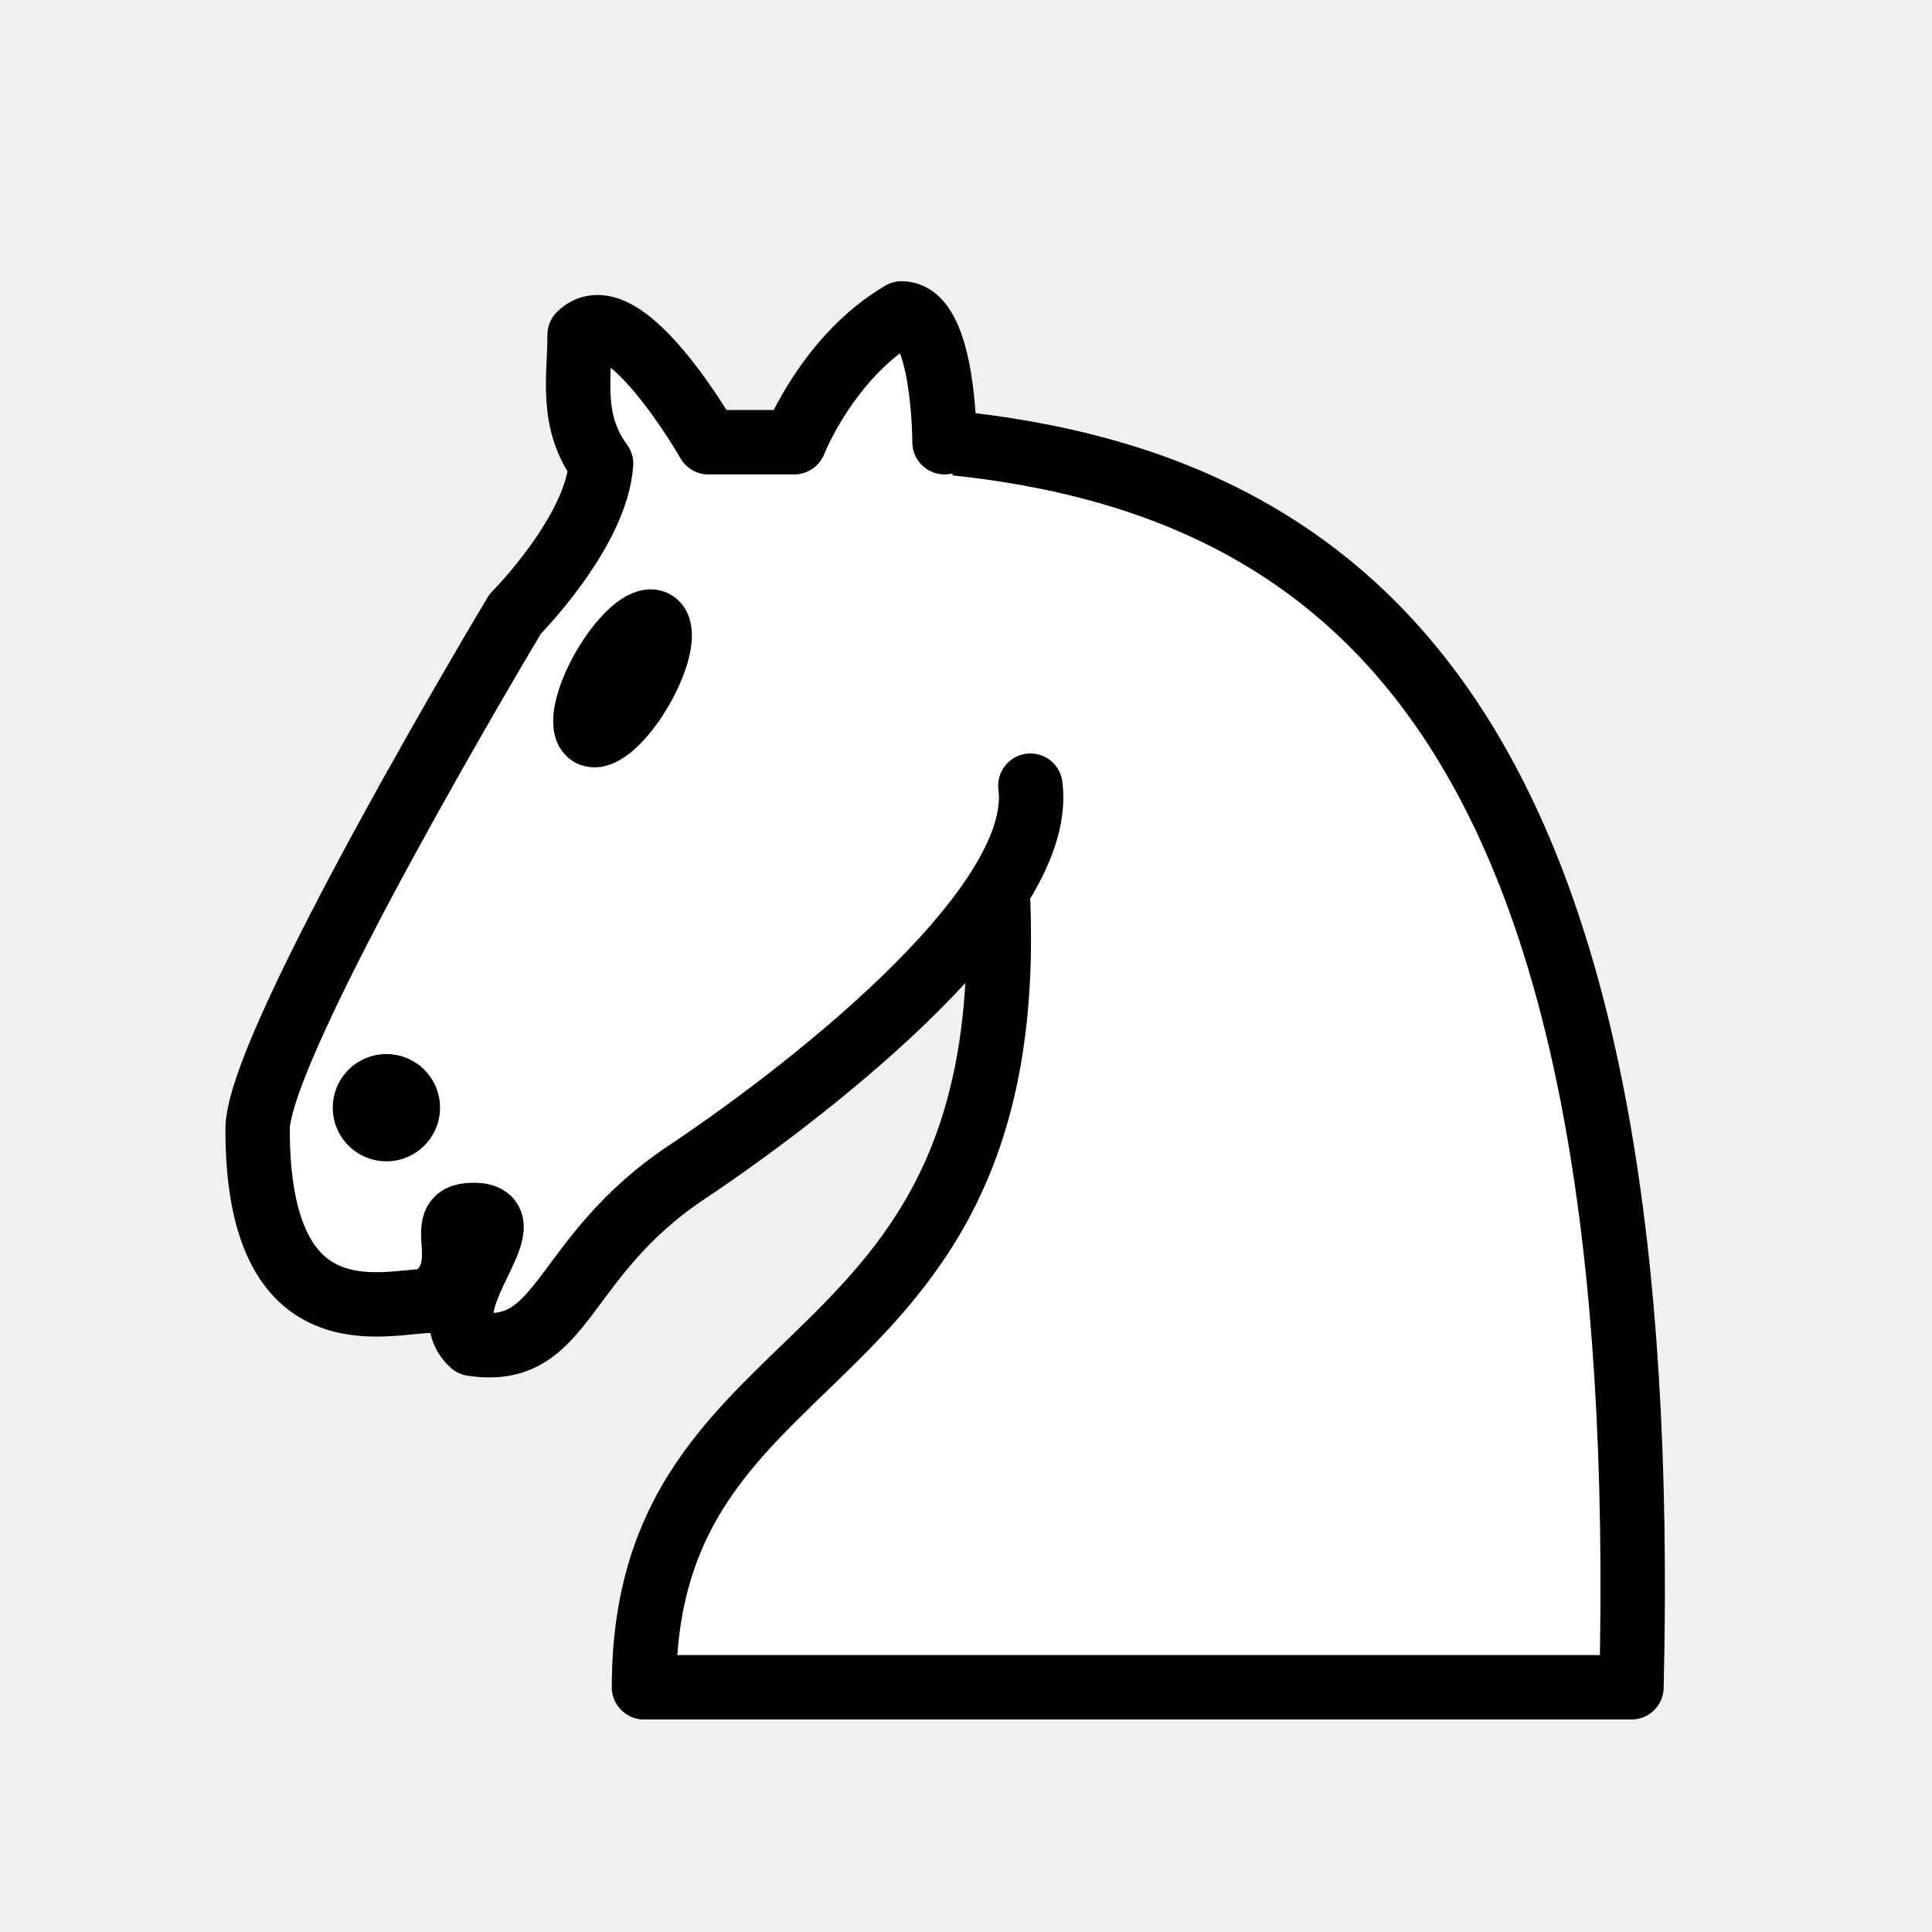
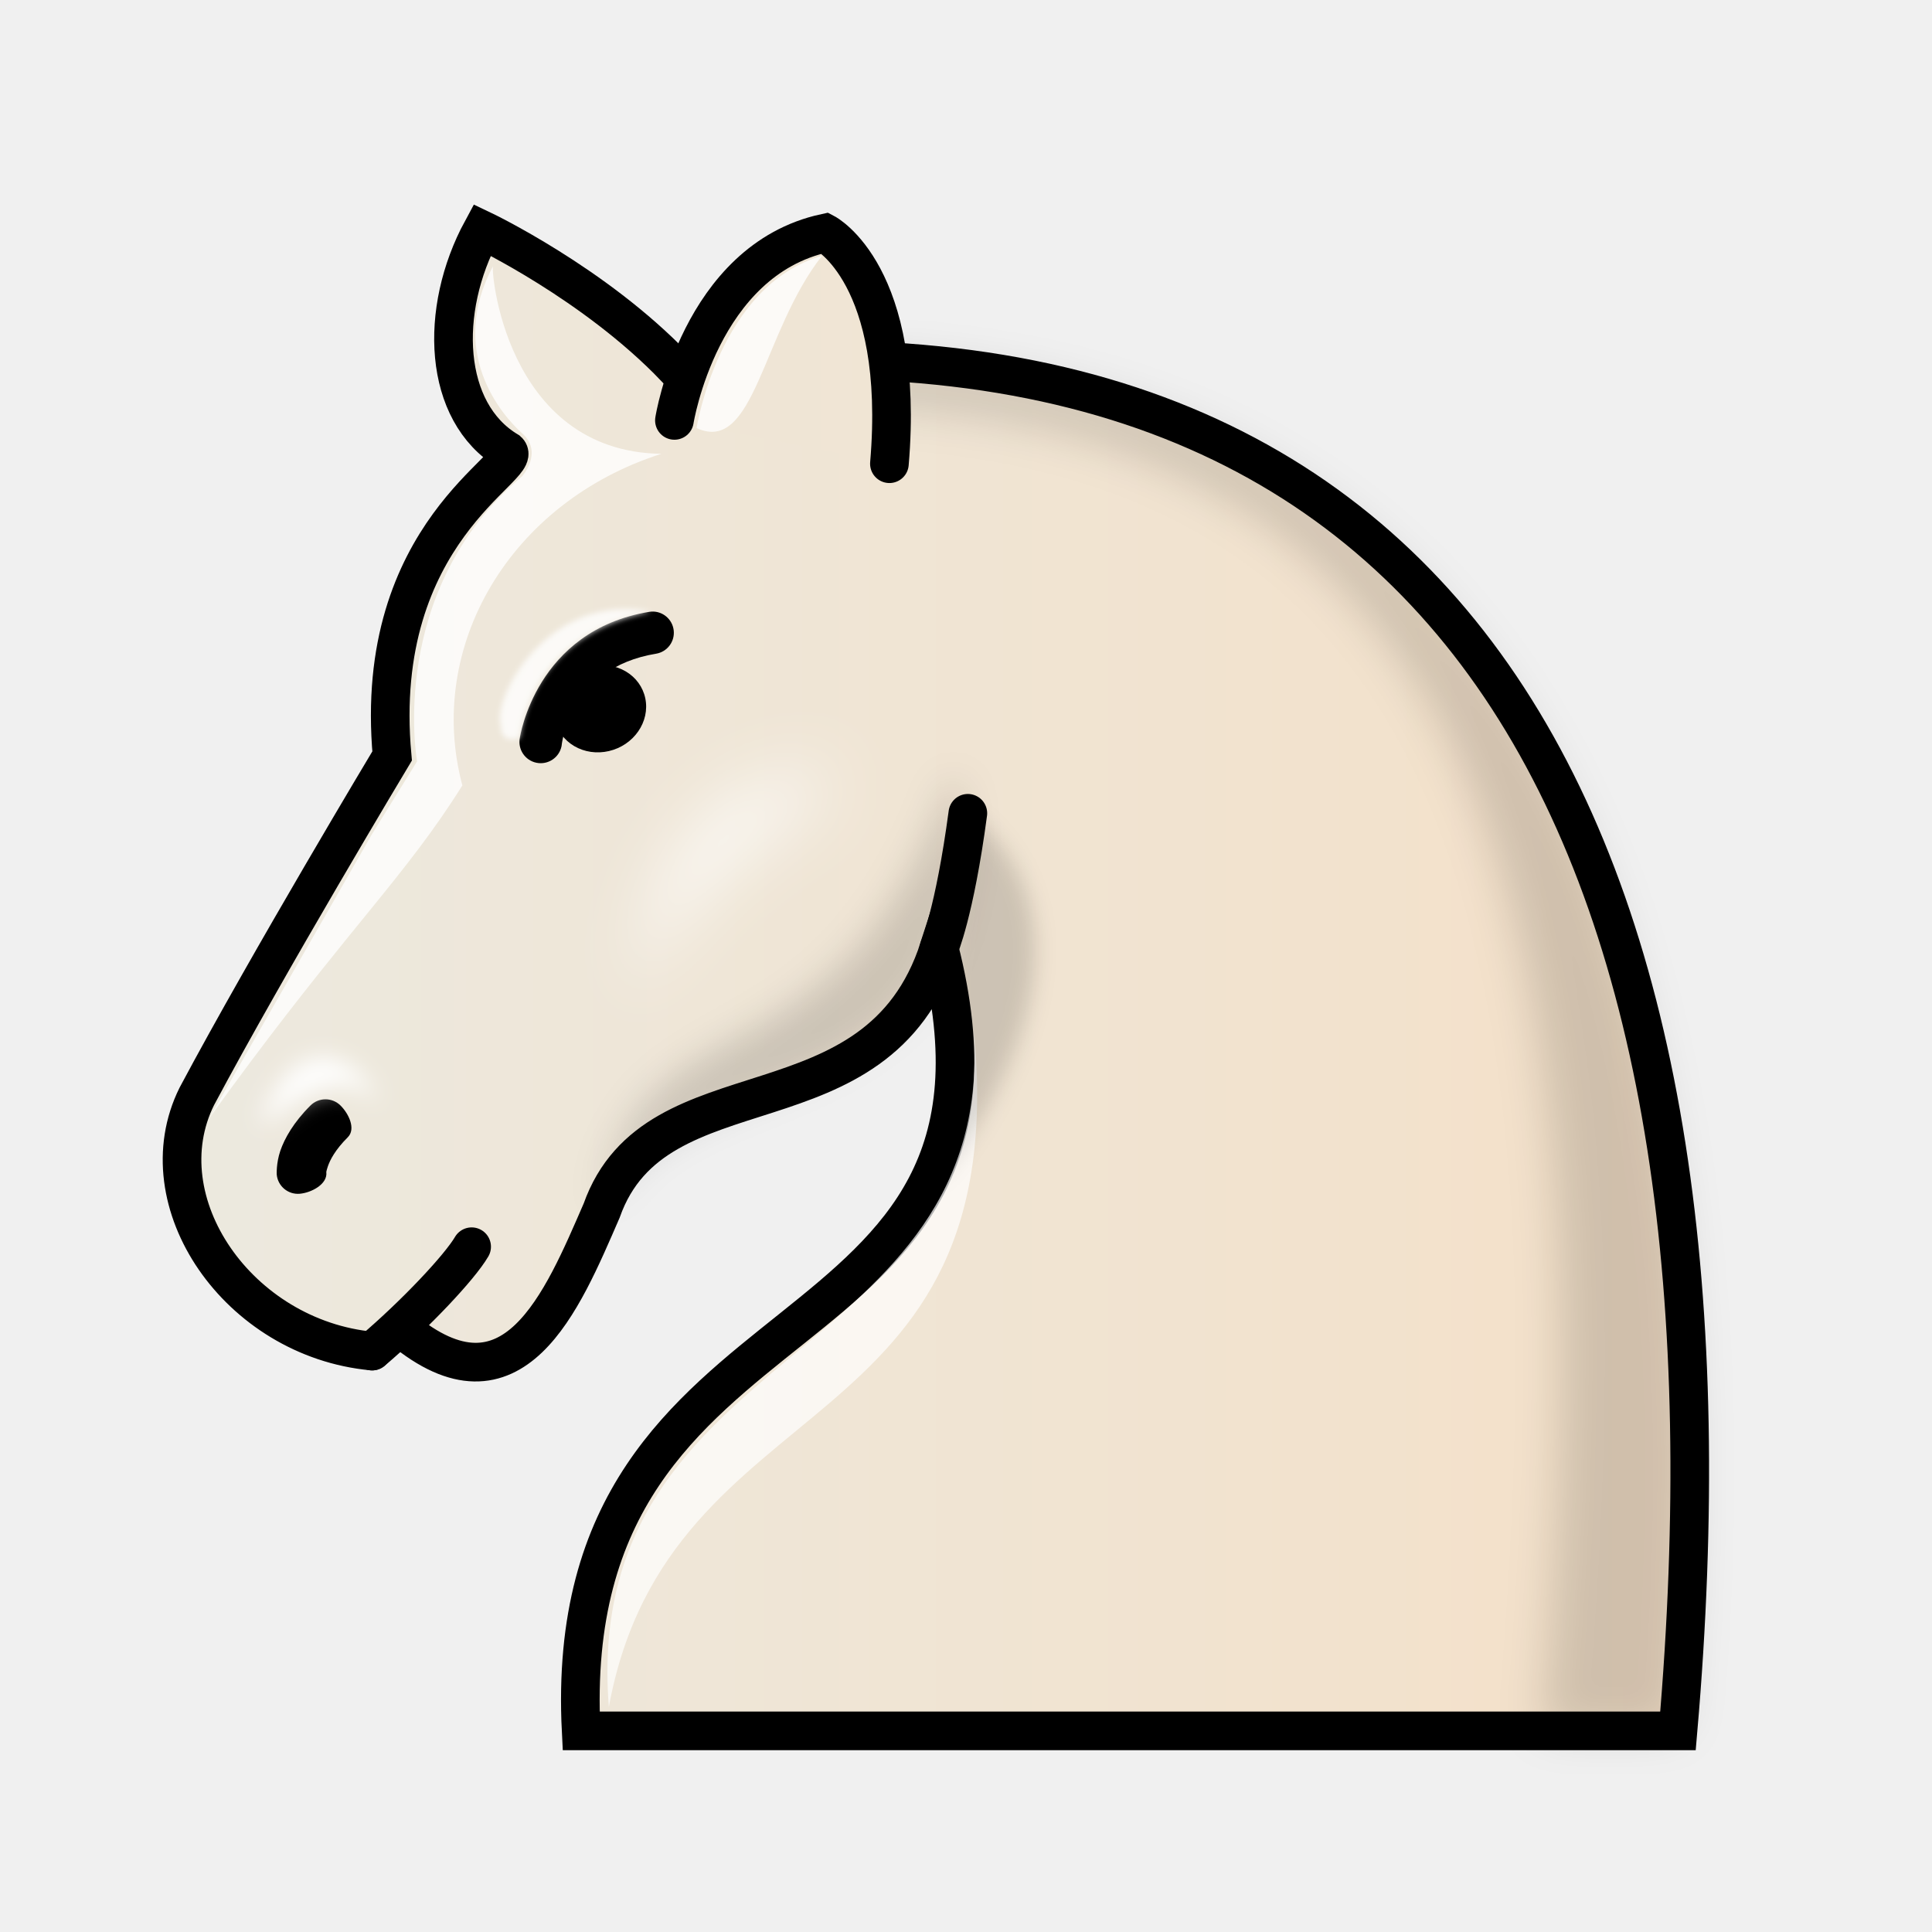
- <svg xmlns="http://www.w3.org/2000/svg" version="1.1" width="45" height="45">
-   <g style="opacity:1; fill:none; fill-opacity:1; fill-rule:evenodd; stroke:#000000; stroke-width:1.5; stroke-linecap:round;stroke-linejoin:round;stroke-miterlimit:4; stroke-dasharray:none; stroke-opacity:1;" transform="translate(0,0.3)">
-     <path d="M 22,10 C 32.5,11 38.5,18 38,39 L 15,39 C 15,30 25,32.5 23,18" style="fill:#ffffff; stroke:#000000;" />
-     <path d="M 24,18 C 24.38,20.91 18.45,25.37 16,27 C 13,29 13.18,31.34 11,31 C 9.958,30.06 12.41,27.96 11,28 C 10,28 11.19,29.23 10,30 C 9,30 5.997,31 6,26 C 6,24 12,14 12,14 C 12,14 13.89,12.1 14,10.5 C 13.27,9.506 13.5,8.5 13.5,7.5 C 14.5,6.5 16.5,10 16.5,10 L 18.5,10 C 18.5,10 19.28,8.008 21,7 C 22,7 22,10 22,10" style="fill:#ffffff; stroke:#000000;" />
-     <path d="M 9.5 25.5 A 0.5 0.5 0 1 1 8.5,25.5 A 0.5 0.5 0 1 1 9.5 25.5 z" style="fill:#000000; stroke:#000000;" />
-     <path d="M 15 15.5 A 0.5 1.5 0 1 1  14,15.5 A 0.5 1.5 0 1 1  15 15.5 z" transform="matrix(0.866,0.5,-0.5,0.866,9.693,-5.173)" style="fill:#000000; stroke:#000000;" />
-   </g>
+ <svg xmlns="http://www.w3.org/2000/svg" xmlns:xlink="http://www.w3.org/1999/xlink" fill-rule="evenodd" clip-rule="evenodd" image-rendering="optimizeQuality" shape-rendering="geometricPrecision" text-rendering="geometricPrecision" viewBox="0 1.5 50 50">
+   <defs>
+     <filter id="c" width="1.128" height="1.077" x="-.064" y="-.038" color-interpolation-filters="sRGB">
+       <feGaussianBlur stdDeviation=".57" />
+     </filter>
+     <filter id="e" width="1.469" height="1.834" x="-.234" y="-.417" color-interpolation-filters="sRGB">
+       <feGaussianBlur stdDeviation=".299" />
+     </filter>
+     <filter id="f" width="1.238" height="1.198" x="-.119" y="-.099" color-interpolation-filters="sRGB">
+       <feGaussianBlur stdDeviation=".467" />
+     </filter>
+     <filter id="g" width="1.089" height="1.104" x="-.045" y="-.052" color-interpolation-filters="sRGB">
+       <feGaussianBlur stdDeviation=".073" />
+     </filter>
+     <filter id="h" width="1.641" height="1.823" x="-.321" y="-.411" color-interpolation-filters="sRGB">
+       <feGaussianBlur stdDeviation="1.013" />
+     </filter>
+     <filter id="i" width="1.479" height="1.139" x="-.239" y="-.07" color-interpolation-filters="sRGB">
+       <feGaussianBlur stdDeviation=".279" />
+     </filter>
+     <linearGradient id="a" x1="9.241" x2="40.761" y1="27.266" y2="27.266" gradientTransform="matrix(.98495 0 0 .98605 .376 .641)" gradientUnits="userSpaceOnUse">
+       <stop offset="0" stop-color="#ece9df" />
+       <stop offset="1" stop-color="#f4e0c8" />
+     </linearGradient>
+     <linearGradient xlink:href="#a" id="b" x1="-736.5" x2="-696.5" y1="-367.96" y2="-367.96" gradientTransform="matrix(.99995 0 0 .99606 740.69 393.31)" gradientUnits="userSpaceOnUse" />
+     <linearGradient xlink:href="#a" id="d" x1="-116.32" x2="-77.199" y1="299.9" y2="299.9" gradientTransform="matrix(1.1045 0 0 1.0827 130.81 -314.94)" gradientUnits="userSpaceOnUse" />
+   </defs>
+   <path fill="url(#b)" stroke="#000" stroke-dashoffset="1.852" stroke-linecap="round" d="M10.393 35.883c2.887 2.407 4.157-.702 5.178-3.053 1.398-3.953 7.128-1.826 8.733-6.795 2.83 11.085-9.865 8.393-9.264 20.26h28.386c1.913-22.102-5.002-37.42-25.957-35.287-2.083-2.176-4.992-3.558-4.992-3.558-1.13 2.085-1.012 4.716.667 5.722.439.4-3.527 2.078-2.996 7.892 0 0-3.192 5.317-5.055 8.811-1.356 2.732 1.074 6.265 4.536 6.59" />
+   <path d="M16.859 17.328a.472.472 0 0 0-.053.006c-2.943.479-3.352 3.258-3.352 3.258a.55.55 0 0 0 1.079.218s.172-2.023 2.451-2.393a.549.549 0 0 0-.125-1.089" color="#000" style="font-feature-settings:normal;font-variant-alternates:normal;font-variant-caps:normal;font-variant-east-asian:normal;font-variant-ligatures:normal;font-variant-numeric:normal;font-variant-position:normal;font-variation-settings:normal;inline-size:0;isolation:auto;mix-blend-mode:normal;shape-margin:0;shape-padding:0;text-decoration-color:#000;text-decoration-line:none;text-decoration-style:solid;text-indent:0;text-orientation:mixed;text-transform:none;white-space:normal" />
+   <path d="M16.7 19.572a1.117 1.204 69.395 0 1-.943 1.366 1.117 1.204 69.395 0 1-1.401-.825 1.117 1.204 69.395 0 1 .943-1.366 1.117 1.204 69.395 0 1 1.401.825" paint-order="markers fill stroke" />
+   <path d="M8.419 29.95a.55.55 0 0 0-.384.16c-.438.436-.669.85-.78 1.172-.11.323-.093.617-.093.617a.55.55 0 0 0 .597.495c.304-.027.715-.248.687-.55 0 0-.014 0 .04-.162.056-.16.184-.42.514-.749.215-.214.028-.609-.188-.823a.552.552 0 0 0-.393-.16" color="#000" style="font-feature-settings:normal;font-variant-alternates:normal;font-variant-caps:normal;font-variant-east-asian:normal;font-variant-ligatures:normal;font-variant-numeric:normal;font-variant-position:normal;font-variation-settings:normal;inline-size:0;isolation:auto;mix-blend-mode:normal;shape-margin:0;shape-padding:0;text-decoration-color:#000;text-decoration-line:none;text-decoration-style:solid;text-indent:0;text-orientation:mixed;text-transform:none;white-space:normal" />
+   <path d="M-718.42-382.86c17.099.645 19.298 14.991 17.595 34.473h3.526c1.754-20.341-3.914-34.957-21.01-35.602z" filter="url(#c)" opacity=".15" transform="matrix(.99995 0 0 .99606 740.69 393.31)" />
+   <path fill="url(#d)" stroke="#000" stroke-linecap="round" d="M17.454 12.38s.652-4.143 3.9-4.848c0 0 2.08 1.085 1.664 5.969" paint-order="markers fill stroke" />
+   <path fill="none" stroke="#000" stroke-linecap="round" d="M12.206 33.765c-.306.526-1.452 1.747-2.575 2.701" />
+   <path fill="#fff" d="m5.427 30.42 4.195-7.324 1.172-1.892s-.797-4.414 2.719-7.38c0 0 .554-.615.003-1.107-.553-.492-1.936-2.128-.753-4.336-.077-.022.274 4.806 4.353 4.864-3.919 1.25-6.11 4.99-5.15 8.582-.736 1.173-1.458 2.08-2.375 3.208-.82 1.01-1.796 2.196-3.078 3.907-.34.454-.7.944-1.085 1.478z" opacity=".8" style="mix-blend-mode:normal" />
+   <path fill="#fff" d="M15.757 45.676c-.744-9.435 10.084-8.795 9.438-17.61 1.104 10.971-7.883 9.13-9.438 17.61" opacity=".7" />
+   <path fill="#fff" d="M-733.97-364.25c-.015.573 1.587-1.887 3.06-.439-.597-1.43-2.217-1.902-3.06.439" filter="url(#e)" transform="matrix(.99995 0 0 .99606 740.69 393.31)" />
+   <path fill="#fff" d="M18.027 12.578s.58-3.7 3.249-4.46c-1.554 1.972-1.745 5.155-3.249 4.46" opacity=".8" />
+   <path d="M-716.03-369.64c.405-1.184.326-3.052-.03-3.612-2.96 8.671-8.246 5.492-9.102 11.347 1.64-3.708 7.813-2.42 9.132-7.735" filter="url(#f)" opacity=".15" transform="matrix(.99995 0 0 .99606 740.69 393.31)" />
+   <path fill="#fff" d="M-723.87-377.47c-3.217.615-3.405 3.277-3.405 3.277s-.499.21-.49-.328c-.231-.688 1.215-3.475 3.895-2.949" filter="url(#g)" opacity=".8" transform="matrix(.99995 0 0 .99606 740.69 393.31)" />
+   <path fill="#fff" d="M-723.63-356.13c-6.532-.827-7.581 5.84-7.581 5.84 1.11-2.066 4.294-4.784 7.581-5.84" filter="url(#h)" transform="matrix(.76507 0 0 .92137 575.69 349.88)" />
+   <path fill="none" stroke="#000" stroke-linecap="round" stroke-linejoin="round" d="M24.304 26.035s.399-.909.744-3.487" />
+   <path d="M23.987 32.169c.364-.026 5.37-6.215 1.061-9.62l-.51 4.556c.107 1.682.437 3.359-.551 5.064" filter="url(#i)" opacity=".15" />
</svg>
